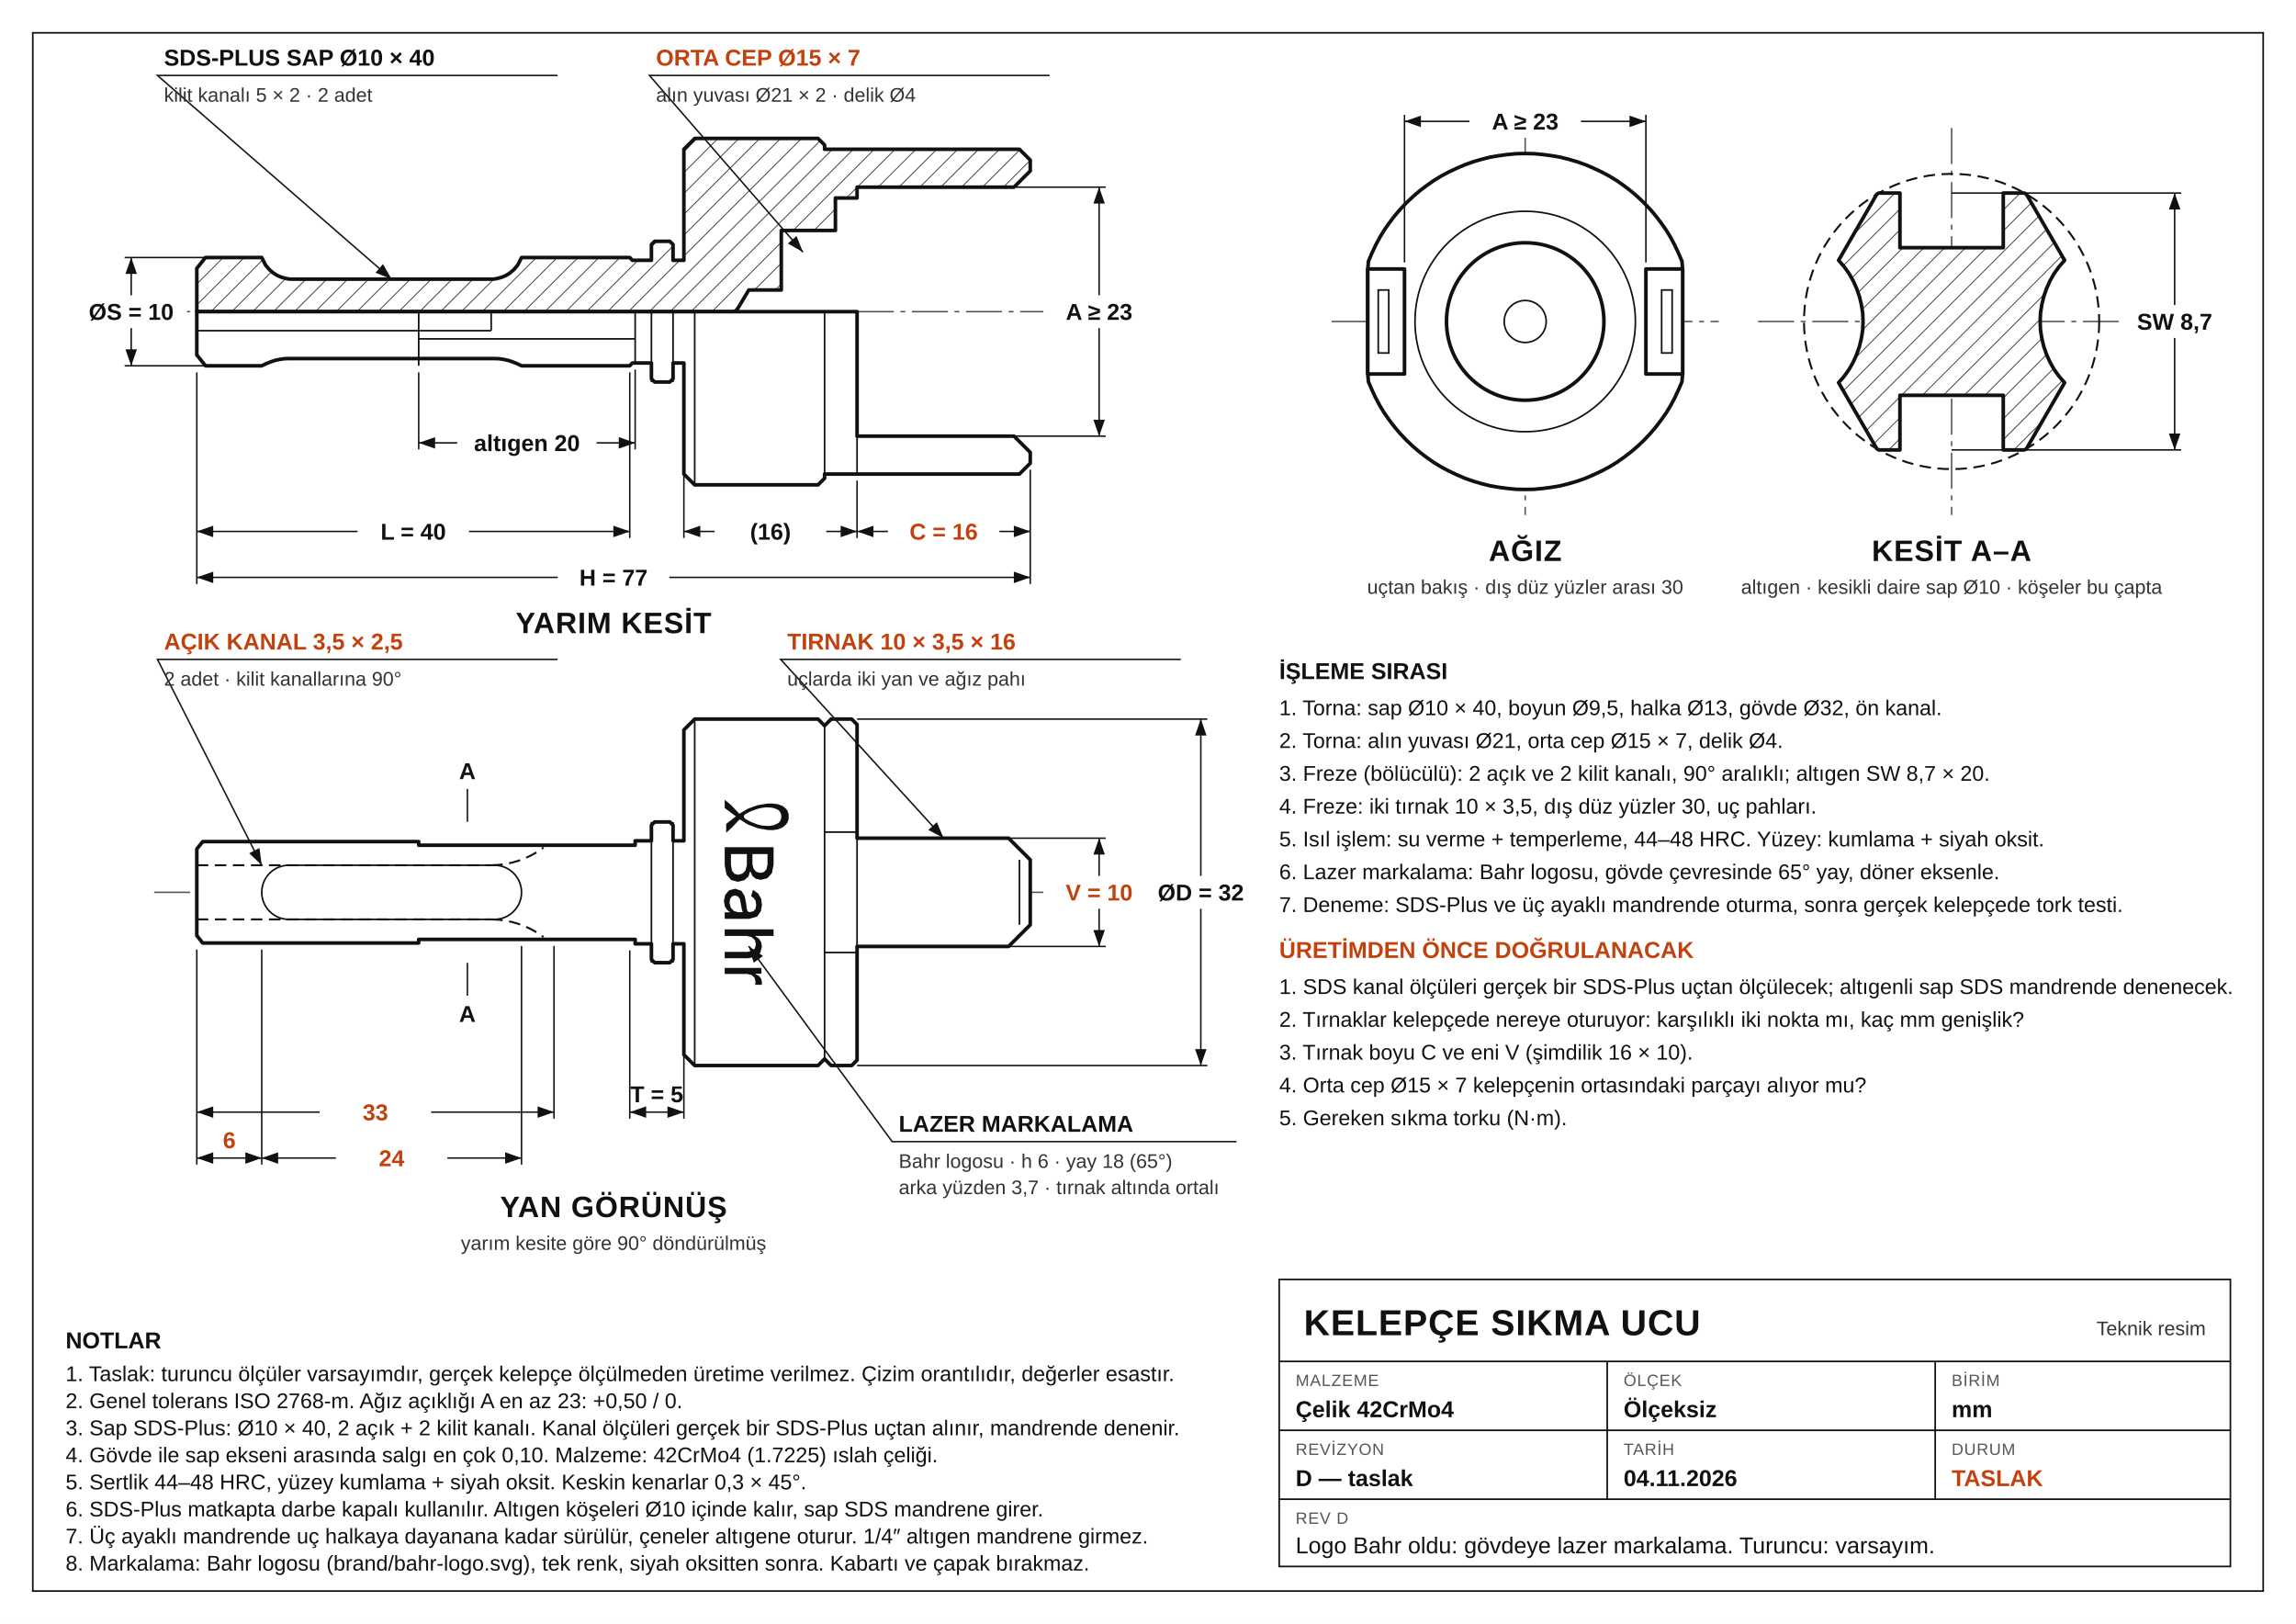
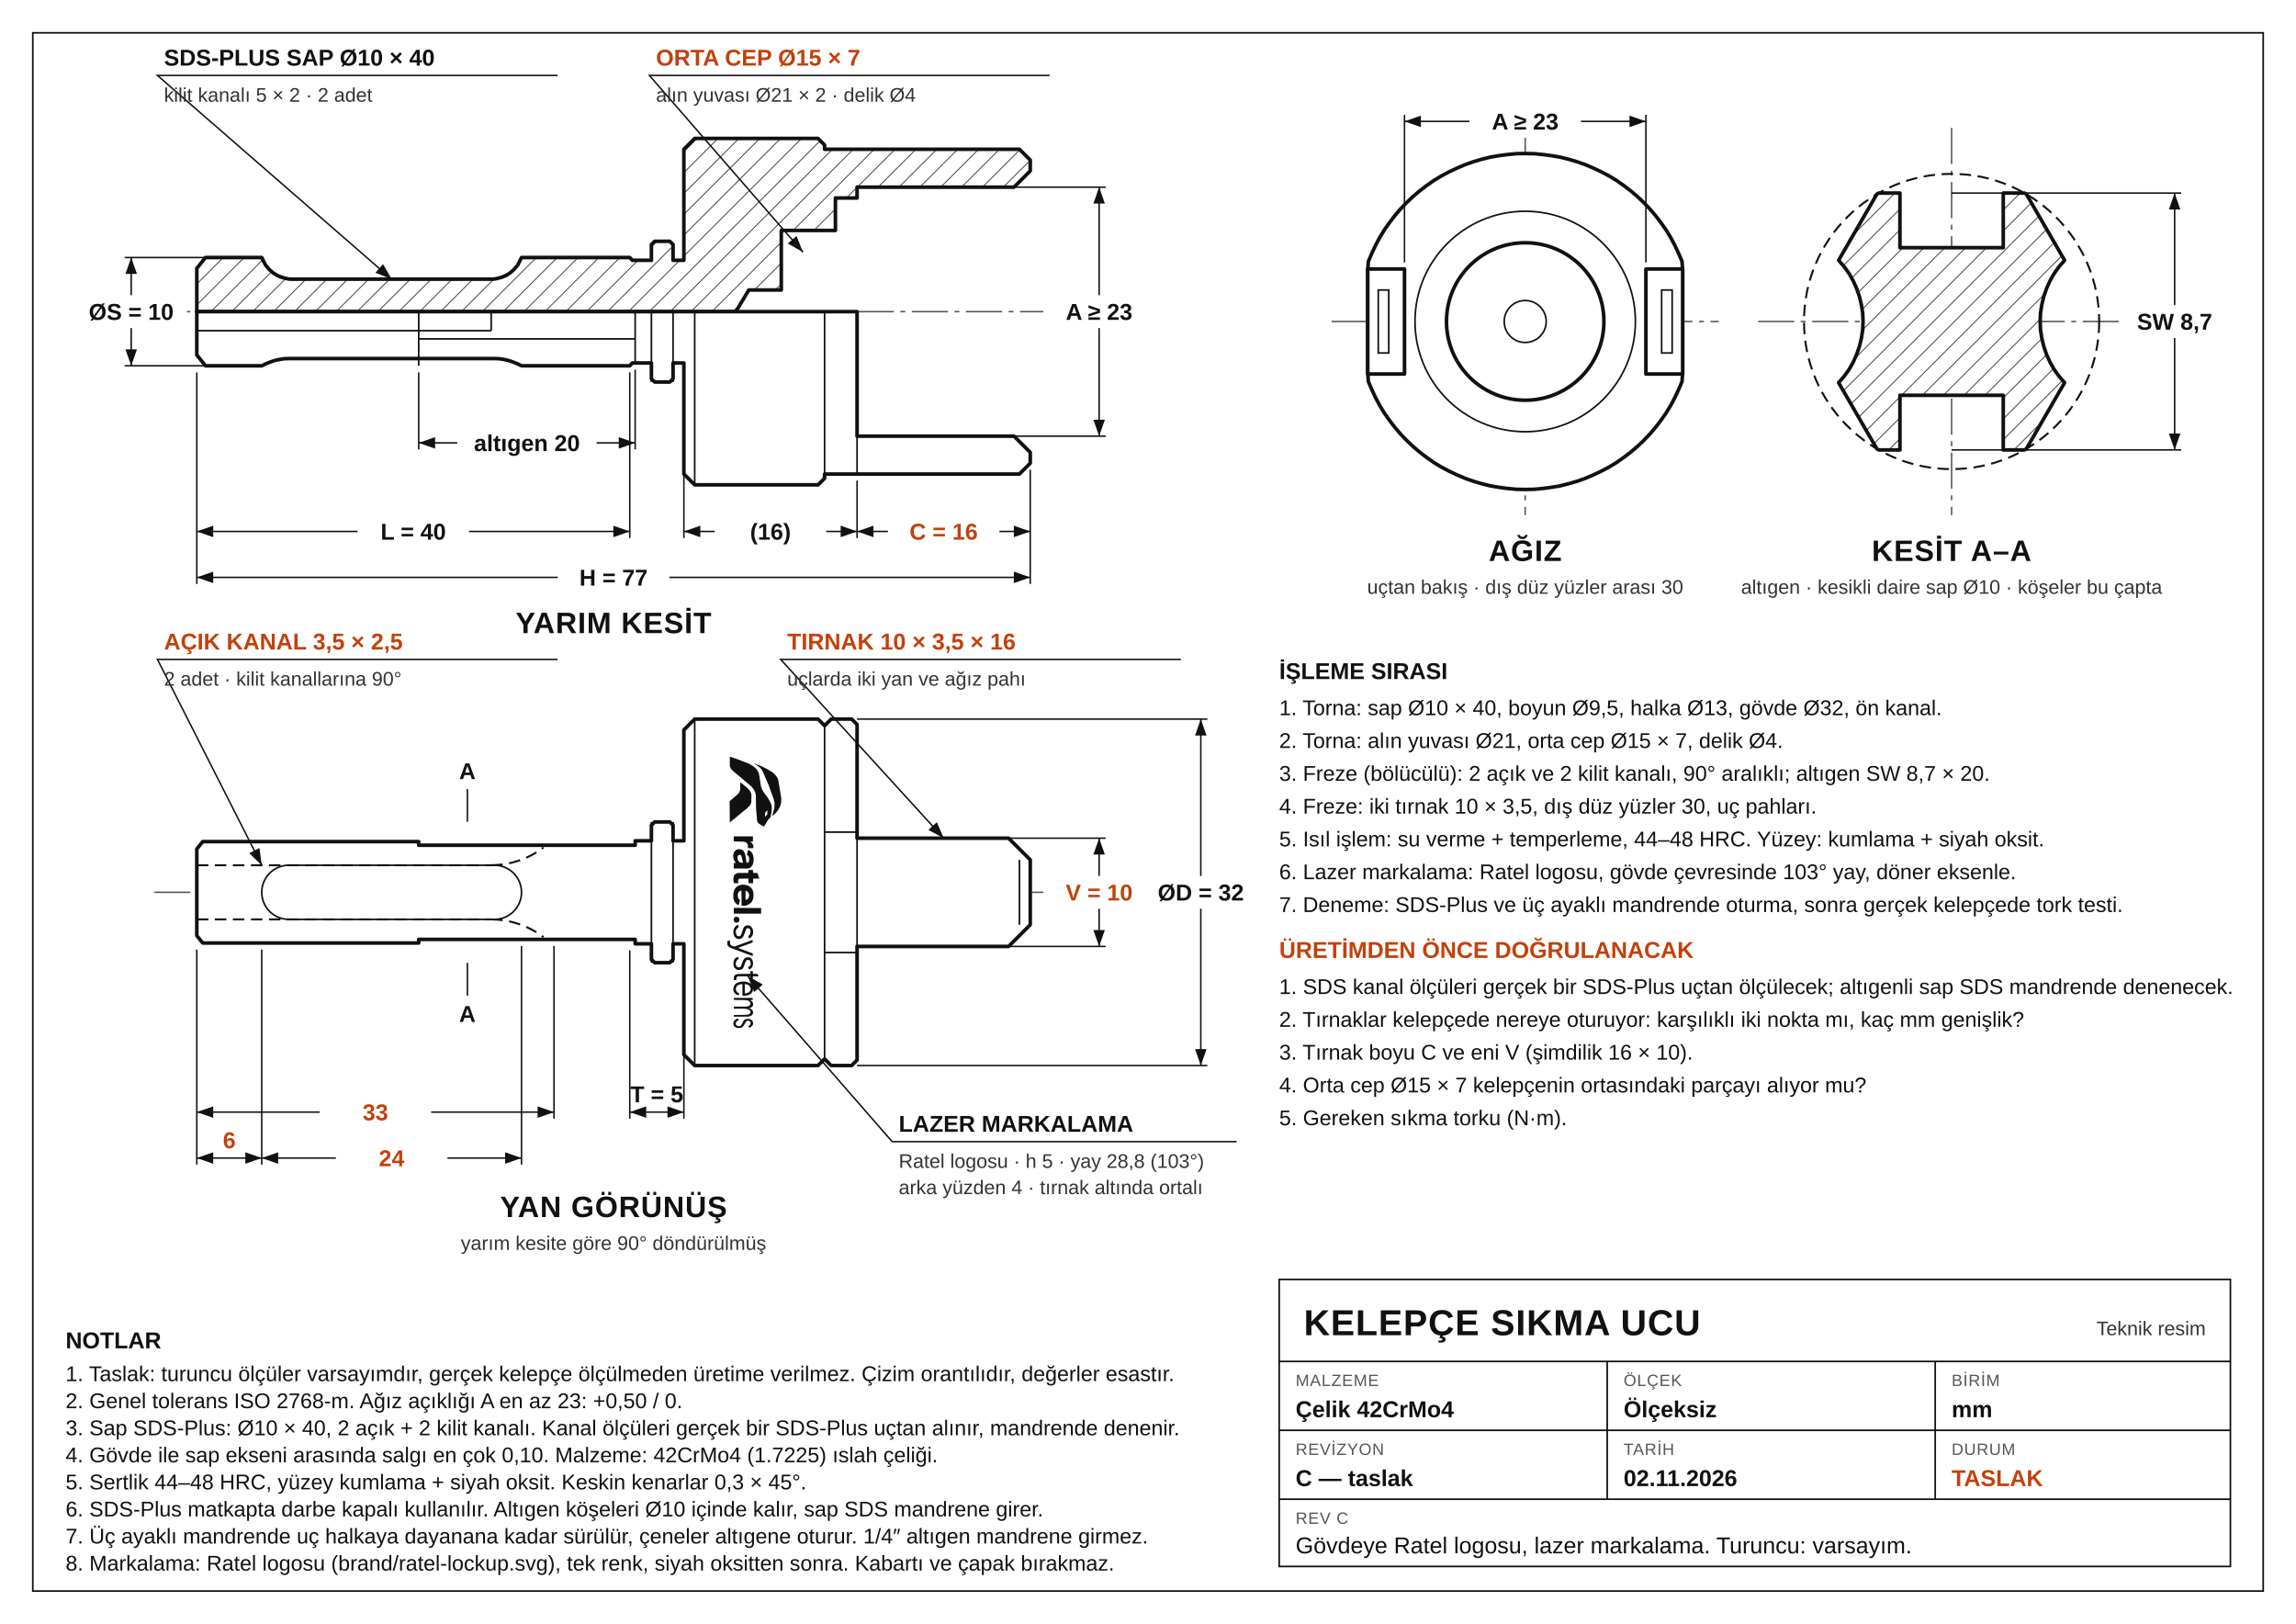
<svg xmlns="http://www.w3.org/2000/svg" viewBox="0 0 1400 990" width="1400" height="990" font-family="Arial, Helvetica, sans-serif">
  <defs>
    <marker id="arr" viewBox="0 0 10 10" refX="10" refY="5" markerWidth="10" markerHeight="10" markerUnits="userSpaceOnUse" orient="auto-start-reverse">
      <path d="M0,1.5 L10,5 L0,8.5 z" fill="#111" />
    </marker>
    <pattern id="h1" width="9" height="9" patternUnits="userSpaceOnUse" patternTransform="rotate(45)">
      <rect width="9" height="9" fill="#fff" />
      <line x1="0" y1="0" x2="0" y2="9" stroke="#111" stroke-width=".8" />
    </pattern>
    <style>
      .vis{stroke:#111;stroke-width:2.2;stroke-linejoin:round}
      polygon.vis:not([fill]){fill:#fff}
      .thin{fill:none;stroke:#111;stroke-width:1}
      .hid{fill:none;stroke:#111;stroke-width:1.2;stroke-dasharray:7 4}
      .ctr{fill:none;stroke:#555;stroke-width:0.9;stroke-dasharray:22 4 3 4}
      .dim{fill:none;stroke:#111;stroke-width:0.9}
      .dima{fill:none;stroke:#111;stroke-width:0.9;marker-start:url(#arr);marker-end:url(#arr)}
      .lead{fill:none;stroke:#111;stroke-width:0.9;marker-start:url(#arr)}
      .grid{fill:none;stroke:#111;stroke-width:1}
      .t{font-size:14px;fill:#111}
      .tb{font-size:14px;font-weight:700;fill:#111}
      .ts{font-size:12px;fill:#333}
      .tn{font-size:13px;fill:#111}
      .tl{font-size:10px;fill:#555;letter-spacing:.4px}
      .h{font-size:18px;font-weight:700;fill:#111;letter-spacing:.5px}
      .q{fill:#c2410c}
      .mark{fill:#111;stroke:none}
    </style>
  </defs>
  <rect x="0" y="0" width="1400" height="990" fill="#fff" />
  <rect x="20" y="20" width="1360" height="950" class="grid" stroke-width="1.6" />
  <g>
    <line class="ctr" x1="94" y1="190" x2="650.2" y2="190" />
    <polygon class="vis" fill="url(#h1)" points="120.0,190.0 120.0,163.6 125.3,157.0 159.6,157.0 161.9,161.6 164.3,164.4 166.6,166.4 169.0,167.9 171.3,168.9 173.7,169.6 176.0,170.1 178.3,170.2 299.3,170.2 301.6,170.1 303.9,169.6 306.3,168.9 308.6,167.9 311.0,166.4 313.3,164.4 315.7,161.6 318.0,157.0 384.0,157.0 385.6,158.7 397.2,158.7 397.2,149.1 399.2,147.1 408.4,147.1 410.4,149.1 410.4,158.7 417.0,158.7 417.0,91.0 423.6,84.4 498.8,84.4 502.8,88.4 502.8,91.0 621.6,91.0 628.2,97.6 628.2,104.2 618.3,114.1 522.6,114.1 522.6,120.7 509.4,120.7 509.4,140.5 476.4,140.5 476.4,176.8 456.6,176.8 448.7,190.0" />
    <polygon class="vis" points="120.0,190.0 120.0,216.4 125.3,223.0 159.6,223.0 162.3,221.7 165.1,220.6 167.8,219.7 170.6,219.1 173.3,218.7 176.1,218.6 301.5,218.6 304.3,218.7 307.0,219.1 309.8,219.7 312.5,220.6 315.3,221.7 318.0,223.0 384.0,223.0 385.6,221.3 397.2,221.3 397.2,230.9 399.2,232.9 408.4,232.9 410.4,230.9 410.4,221.3 417.0,221.3 417.0,289.0 423.6,295.6 498.8,295.6 502.8,291.6 502.8,289.0 621.6,289.0 628.2,282.4 628.2,275.8 618.3,265.9 522.6,265.9 522.6,190.0" />
    <line class="thin" x1="120" y1="201.6" x2="299.5" y2="201.6" />
    <line class="thin" x1="299.5" y1="190" x2="299.5" y2="201.6" />
    <line class="thin" x1="255.3" y1="206.6" x2="387.3" y2="206.6" />
    <line class="thin" x1="255.3" y1="190" x2="255.3" y2="223" />
    <line class="thin" x1="387.3" y1="190" x2="387.3" y2="221.3" />
    <line class="thin" x1="397.2" y1="190" x2="397.2" y2="232.9" />
    <line class="thin" x1="410.4" y1="190" x2="410.4" y2="232.9" />
    <line class="thin" x1="423.6" y1="190" x2="423.6" y2="295.6" />
    <line class="thin" x1="502.8" y1="190" x2="502.8" y2="291.6" />
    <line class="thin" x1="522.6" y1="265.9" x2="522.6" y2="289" />
    <line class="dim" x1="120" y1="227" x2="120" y2="356" />
    <line class="dim" x1="384" y1="227" x2="384" y2="328" />
    <line class="dim" x1="255.3" y1="227" x2="255.3" y2="274" />
    <line class="dim" x1="387.3" y1="225.3" x2="387.3" y2="274" />
    <line class="dim" x1="417" y1="225.3" x2="417" y2="328" />
    <line class="dim" x1="522.6" y1="293" x2="522.6" y2="328" />
    <line class="dim" x1="628.2" y1="286.4" x2="628.2" y2="356" />
    <line class="dim" x1="76" y1="157" x2="128" y2="157" />
    <line class="dim" x1="76" y1="223" x2="128" y2="223" />
    <line class="dim" x1="618.3" y1="114.1" x2="674.2" y2="114.1" />
    <line class="dim" x1="618.3" y1="265.9" x2="674.2" y2="265.9" />
    <line class="dima" x1="255.3" y1="270" x2="387.3" y2="270" />
    <rect x="278.8" y="260" width="85" height="20" fill="#fff" />
    <text class="tb" x="321.3" y="275" text-anchor="middle">altıgen 20</text>
    <line class="dima" x1="120" y1="324" x2="384" y2="324" />
    <rect x="218" y="314" width="68" height="20" fill="#fff" />
    <text class="tb" x="252" y="329" text-anchor="middle">L = 40</text>
    <line class="dima" x1="417" y1="324" x2="522.6" y2="324" />
    <rect x="435.8" y="314" width="68" height="20" fill="#fff" />
    <text class="tb" x="469.8" y="329" text-anchor="middle">(16)</text>
    <line class="dima" x1="522.6" y1="324" x2="628.2" y2="324" />
    <rect x="541.4" y="314" width="68" height="20" fill="#fff" />
    <text class="tb q" x="575.4" y="329" text-anchor="middle">C = 16</text>
    <line class="dima" x1="120" y1="352" x2="628.2" y2="352" />
    <rect x="340.1" y="342" width="68" height="20" fill="#fff" />
    <text class="tb" x="374.1" y="357" text-anchor="middle">H = 77</text>
    <line class="dima" x1="80" y1="157" x2="80" y2="223" />
    <rect x="46" y="180" width="68" height="20" fill="#fff" />
    <text class="tb" x="80" y="195" text-anchor="middle">ØS = 10</text>
    <line class="dima" x1="670.2" y1="114.1" x2="670.2" y2="265.9" />
    <rect x="636.2" y="180" width="68" height="20" fill="#fff" />
    <text class="tb" x="670.2" y="195" text-anchor="middle">A ≥ 23</text>
    <polyline class="lead" points="238.8,170.2 96,46 340,46" />
    <text class="tb" x="100" y="40">SDS-PLUS SAP Ø10 × 40</text>
    <text class="ts" x="100" y="62">kilit kanalı 5 × 2 · 2 adet</text>
    <polyline class="lead" points="489.6,153.7 396,46 640,46" />
    <text class="tb q" x="400" y="40">ORTA CEP Ø15 × 7</text>
    <text class="ts" x="400" y="62">alın yuvası Ø21 × 2 · delik Ø4</text>
    <text class="h" x="374.1" y="386" text-anchor="middle">YARIM KESİT</text>
  </g>
  <g>
    <line class="ctr" x1="94" y1="544" x2="650.2" y2="544" />
    <polygon class="vis" points="120.0,544.0 120.0,517.6 123.6,513.1 255.3,513.1 255.3,515.3 387.3,515.3 387.3,512.6 397.2,512.6 397.2,503.1 399.2,501.1 408.4,501.1 410.4,503.1 410.4,512.6 417.0,512.6 417.0,445.0 423.6,438.4 498.8,438.4 502.8,442.4 506.8,438.4 519.3,438.4 522.6,441.7 522.6,511.0 615.0,511.0 628.2,524.2 628.2,544.0 628.2,544.0 628.2,563.8 615.0,577.0 522.6,577.0 522.6,646.3 519.3,649.6 506.8,649.6 502.8,645.6 498.8,649.6 423.6,649.6 417.0,643.0 417.0,575.4 410.4,575.4 410.4,584.9 408.4,586.9 399.2,586.9 397.2,584.9 397.2,575.4 387.3,575.4 387.3,572.7 255.3,572.7 255.3,574.9 123.6,574.9 120.0,570.4 120.0,544.0" />
-     <path class="mark" fill-rule="evenodd" d="M441.9 487.6 445.8 490.8 450.8 496.1 456.1 493.0 461.9 490.9 468.0 489.9 471.2 489.9 474.4 490.3 477.3 491.4 479.3 493.1 480.1 494.1 480.9 496.5 480.9 499.1 480.6 500.3 480.1 501.5 479.3 502.6 477.3 504.4 474.4 505.6 471.2 506.1 468.0 506.0 461.9 504.9 456.1 502.7 451.0 499.5 446.6 504.2 442.8 507.7 442.8 502.3 448.7 497.7 441.9 492.6 441.9 487.6ZM453.5 497.7 453.9 498.6 454.6 499.3 457.9 501.1 462.4 502.8 464.7 503.3 467.2 503.5 469.7 503.5 472.1 503.0 474.4 501.9 475.3 501.1 475.9 500.1 476.3 499.0 476.4 497.8 476.3 496.6 475.9 495.5 475.3 494.5 474.4 493.7 472.1 492.7 469.7 492.3 467.2 492.2 464.7 492.5 462.3 493.0 457.8 494.6 454.4 496.4 453.8 497.0 453.5 497.7Z" />
-     <path class="mark" fill-rule="evenodd" d="M441.9 516.5 441.9 527.6 443.0 533.2 445.8 536.5 449.9 537.6 453.9 536.6 456.4 534.3 457.3 531.4 457.6 531.4 458.7 533.9 460.7 535.7 463.9 536.4 467.9 535.4 470.7 532.3 471.7 527.1 471.7 516.5ZM445.7 520.7 455.4 520.7 455.4 527.4 454.6 530.6 452.7 532.6 450.1 533.3 447.8 532.7 446.3 530.8 445.7 527.2ZM458.8 520.7 468.0 520.7 468.0 526.9 467.4 529.9 465.9 531.6 463.6 532.2 461.1 531.5 459.4 529.5 458.8 526.8ZM441.4 549.4 442.0 552.6 443.3 554.7 445.0 556.0 445.0 556.2 441.9 556.2 441.9 560.2 456.7 560.2 461.7 558.8 464.0 555.4 464.6 551.6 464.1 547.9 462.3 544.7 459.1 542.5 458.0 546.4 459.5 547.4 460.7 549.1 461.1 551.7 460.7 554.1 459.3 555.6 456.9 556.1 455.8 555.5 455.3 553.7 454.9 550.5 454.1 546.4 452.1 543.1 448.3 541.8 444.5 542.8 442.2 545.6 441.4 549.4ZM444.8 550.3 445.2 548.0 446.3 546.5 448.2 545.9 450.1 546.6 451.2 548.2 452.4 554.7 452.9 556.1 450.0 556.1 447.5 555.4 445.6 553.4 444.8 550.3ZM455.2 570.6 458.3 571.3 460.3 573.1 460.9 575.7 460.3 578.2 458.5 579.8 455.7 580.3 441.9 580.3 441.9 584.2 456.1 584.2 460.8 583.3 463.6 580.8 464.6 577.0 464.1 574.4 462.7 572.2 460.3 570.6 471.7 570.6 471.7 566.6 441.9 566.6 441.9 570.6ZM441.9 590.1 441.9 593.8 455.7 593.8 458.3 594.4 460.1 596.1 460.7 598.5 460.5 600.4 464.5 600.4 464.6 598.8 464.1 596.7 462.8 595.0 460.8 593.9 460.8 593.6 464.3 593.6 464.3 590.1Z" />
-     <polyline class="lead" points="456.5,576.8 544,696 754,696" />
+     <path class="mark" fill-rule="evenodd" d="M470.6 492.2 470.3 490.5 469.5 488.7 468.2 486.4 465.4 482.6 464.5 480.9 464.0 479.3 462.8 471.8 462.3 470.5 461.2 468.8 459.5 467.3 456.7 465.6 449.5 462.8 445.0 461.3 445.0 467.1 445.6 468.6 446.8 469.9 458.1 479.4 459.5 481.1 460.4 482.8 460.9 484.7 461.0 492.8 461.6 499.9 461.9 501.1 462.3 501.8 464.2 503.1 465.9 503.9 468.4 499.7 469.8 498.3 470.5 494.9 470.6 492.2ZM468.0 494.3 467.9 494.1 467.3 494.6 466.5 495.6 466.5 498.0 467.8 496.6 468.0 494.3ZM458.2 484.5 457.8 483.1 457.0 481.7 454.9 479.7 451.4 476.9 451.3 481.7 450.6 483.3 450.0 484.1 444.9 488.4 445.0 501.4 455.6 492.7 457.0 491.4 457.7 490.3 458.1 489.0 458.2 484.5Z" />
+     <path class="mark" fill-rule="evenodd" d="M476.4 486.7 474.6 475.8 474.2 474.5 473.2 472.9 471.2 471.0 468.2 469.1 464.5 467.2 459.8 465.4 463.3 467.9 464.3 469.0 465.1 470.4 468.6 478.5 471.8 487.2 472.3 489.6 472.2 492.5 470.8 497.6 473.0 495.7 474.4 493.9 475.3 492.4 476.0 490.7 476.3 489.4 476.4 486.7Z" />
+     <path class="mark" fill-rule="evenodd" d="M464.1 553.6 447.5 553.5 447.4 556.8 447.6 557.0 464.1 557.0 464.1 553.6ZM462.9 535.3 461.9 532.3 459.2 532.1 459.1 530.4 456.5 530.4 456.2 532.2 450.4 532.2 449.6 532.3 448.4 532.9 447.7 533.5 447.4 534.3 447.1 536.3 447.5 538.4 450.1 538.5 450.1 536.5 450.4 536.0 450.8 535.7 456.3 535.6 456.4 538.4 459.0 538.5 459.2 538.4 459.2 535.7 462.9 535.6 462.9 535.3ZM462.5 594.9 461.9 593.8 459.1 593.7 459.0 592.1 457.6 592.0 457.5 593.7 449.9 593.8 448.8 594.1 448.1 594.5 447.6 595.1 447.4 597.0 447.5 597.5 448.9 597.6 449.1 595.9 449.5 595.5 450.1 595.2 457.3 595.2 457.5 595.3 457.5 597.6 458.9 597.7 459.1 595.2 462.4 595.2 462.5 594.9ZM459.5 523.0 459.1 521.1 458.4 519.7 457.2 518.6 456.1 518.3 455.4 521.1 456.2 521.7 456.6 522.3 456.8 523.3 456.8 524.6 456.4 525.7 455.8 526.0 455.2 526.0 454.4 520.9 453.6 519.0 452.8 518.3 451.7 517.8 450.2 517.7 448.9 518.1 447.6 519.4 447.1 521.2 447.1 522.7 447.3 523.7 448.0 525.2 448.8 526.0 447.4 526.2 447.4 529.5 455.8 529.5 457.3 529.1 458.4 528.1 459.1 526.8 459.5 525.2 459.5 523.0ZM459.5 545.3 459.3 543.8 458.9 542.6 458.2 541.5 457.3 540.7 456.5 540.1 455.2 539.6 453.3 539.3 452.1 539.4 450.8 539.8 449.8 540.2 448.8 541.0 447.9 542.2 447.2 544.3 447.1 546.0 447.2 547.7 447.6 549.1 448.3 550.3 449.4 551.4 450.2 551.8 450.4 551.7 451.3 548.8 450.6 548.2 450.0 547.3 449.8 545.4 450.1 544.5 450.5 543.7 451.2 543.2 452.1 542.9 452.2 552.1 453.7 552.2 454.8 552.1 456.9 551.2 458.5 549.7 459.3 547.8 459.5 545.3ZM459.4 515.7 458.7 514.1 457.4 513.2 459.1 513.0 459.1 509.9 447.4 509.9 447.4 513.0 453.1 513.1 454.6 513.4 455.4 514.0 456.0 515.0 456.1 517.1 459.3 517.1 459.4 515.7ZM459.2 611.7 458.7 610.6 457.3 609.7 459.0 609.6 458.9 608.4 447.5 608.4 447.5 609.6 454.0 609.7 455.3 609.8 456.3 610.1 457.0 610.6 457.6 611.6 457.4 612.7 456.2 613.5 454.6 613.7 447.5 613.7 447.5 614.9 453.4 614.9 455.5 615.1 457.1 615.9 457.5 616.4 457.6 617.1 457.3 617.9 456.3 618.5 454.3 618.7 447.5 618.8 447.4 619.8 455.8 619.8 457.2 619.6 458.2 619.1 458.7 618.7 459.1 618.0 459.2 616.6 458.3 615.4 456.9 614.6 458.2 614.1 458.8 613.6 459.2 612.8 459.2 611.7ZM459.2 586.9 458.8 585.3 457.9 584.1 456.6 583.6 455.1 583.7 454.1 584.2 453.3 585.2 451.7 589.2 451.1 589.7 450.1 589.8 449.2 589.2 448.8 588.5 448.6 587.4 449.1 585.8 449.6 585.2 450.5 584.6 449.9 583.3 448.7 583.9 447.8 584.9 447.3 586.2 447.2 588.0 447.6 589.7 448.8 590.9 450.0 591.4 451.7 591.2 452.6 590.8 453.3 589.9 454.5 586.6 455.0 585.6 455.8 585.2 456.5 585.2 457.3 585.7 457.7 586.8 457.7 588.0 457.4 588.7 456.1 589.9 456.9 591.1 458.1 590.3 458.7 589.5 459.1 588.4 459.2 586.9ZM459.2 567.3 458.7 565.8 457.6 564.6 456.4 564.1 454.8 564.3 453.8 565.0 453.3 565.8 452.2 569.2 451.6 570.3 450.9 570.8 450.0 570.8 449.4 570.4 449.0 569.8 448.6 568.0 448.7 567.3 449.3 566.2 450.5 565.2 450.1 564.0 449.9 563.8 448.4 564.7 447.5 566.2 447.1 568.0 447.3 569.6 447.8 570.9 448.8 572.0 450.3 572.5 451.7 572.3 452.4 571.9 453.3 570.9 455.0 566.4 455.6 565.9 456.6 565.9 457.4 566.6 457.7 567.8 457.4 569.5 456.2 570.9 456.9 572.2 458.1 571.3 458.9 570.2 459.2 569.0 459.2 567.3ZM459.2 602.3 458.6 600.7 457.9 599.9 456.9 599.2 455.1 598.5 452.2 598.4 449.8 599.0 448.4 599.9 447.8 600.7 447.4 601.6 447.1 603.2 447.3 604.3 447.9 605.4 449.1 606.4 450.3 606.8 450.8 605.6 449.7 605.1 449.0 604.3 448.7 603.1 448.9 601.8 449.5 601.0 450.4 600.4 451.9 600.0 452.7 600.0 452.7 607.0 454.3 607.1 456.5 606.6 458.1 605.6 459.0 604.3 459.2 602.3ZM459.2 623.5 458.8 622.4 458.0 621.6 456.8 621.2 455.1 621.2 454.3 621.5 453.5 622.1 452.2 624.6 451.7 625.3 450.7 625.7 449.7 625.5 448.9 625.0 448.6 623.9 449.1 622.7 450.5 621.9 450.0 621.0 449.8 621.0 448.8 621.3 447.8 622.2 447.3 623.0 447.1 624.2 447.6 625.5 448.5 626.3 449.6 626.7 451.5 626.7 452.3 626.4 453.2 625.7 455.0 622.7 455.7 622.3 456.7 622.4 457.5 622.9 457.7 623.8 457.3 625.0 456.1 625.7 456.9 626.5 457.7 626.2 458.6 625.5 459.1 624.6 459.2 623.5ZM459.0 581.3 450.0 577.9 458.9 574.6 458.9 573.0 447.8 577.1 446.1 576.5 445.4 575.9 445.1 574.9 445.2 573.5 443.6 573.6 443.4 575.0 443.7 576.4 444.3 577.1 445.5 577.9 458.8 582.8 459.0 582.8 459.0 581.3ZM457.7 602.6 457.3 601.5 456.5 600.6 455.3 600.1 454.1 600.0 454.2 605.7 455.3 605.5 456.8 604.9 457.6 603.8 457.7 602.6ZM456.8 545.5 456.5 544.5 456.1 543.9 455.3 543.2 454.6 543.0 454.6 548.6 455.6 548.3 456.3 547.7 456.7 546.5 456.8 545.5ZM453.0 525.8 452.1 521.8 451.5 521.2 450.6 521.2 450.0 521.7 449.7 522.3 449.7 523.5 450.1 524.6 450.7 525.4 451.4 525.8 452.7 526.1 452.9 526.0 453.0 525.8Z" />
+     <path class="mark" fill-rule="evenodd" d="M450.8 560.3 450.6 559.6 449.9 559.1 449.6 558.9 448.7 558.9 447.9 559.3 447.5 559.8 447.3 561.1 448.0 562.2 448.4 562.5 449.4 562.5 450.3 562.1 450.6 561.7 450.8 561.2 450.8 560.3Z" />
+     <polyline class="lead" points="455.9,595 544,696 754,696" />
    <text class="tb" x="548" y="690">LAZER MARKALAMA</text>
-     <text class="ts" x="548" y="712">Bahr logosu · h 6 · yay 18 (65°)</text>
-     <text class="ts" x="548" y="728">arka yüzden 3,7 · tırnak altında ortalı</text>
+     <text class="ts" x="548" y="712">Ratel logosu · h 5 · yay 28,8 (103°)</text>
+     <text class="ts" x="548" y="728">arka yüzden 4 · tırnak altında ortalı</text>
    <path class="thin" d="M176.1 527.5 H301.5 A16.5 16.5 0 0 1 301.5 560.5 H176.1 A16.5 16.5 0 0 1 176.1 527.5 Z" />
    <line class="hid" x1="120" y1="527.5" x2="299.5" y2="527.5" />
    <line class="hid" x1="120" y1="560.5" x2="299.5" y2="560.5" />
    <polyline class="hid" points="299.5,527.5 303.7,527.3 308.0,526.8 312.2,525.9 316.3,524.7 320.3,523.2 324.2,521.3 327.9,519.2 331.4,516.7" />
    <polyline class="hid" points="299.5,560.5 303.7,560.7 308.0,561.2 312.2,562.1 316.3,563.3 320.3,564.8 324.2,566.7 327.9,568.8 331.4,571.3" />
    <line class="thin" x1="397.2" y1="586.9" x2="397.2" y2="501.1" />
    <line class="thin" x1="410.4" y1="586.9" x2="410.4" y2="501.1" />
    <line class="thin" x1="423.6" y1="649.6" x2="423.6" y2="438.4" />
    <line class="thin" x1="502.8" y1="645.6" x2="502.8" y2="442.4" />
    <line class="thin" x1="522.6" y1="577" x2="522.6" y2="511" />
    <line class="thin" x1="502.8" y1="507.3" x2="522.6" y2="507.3" />
    <line class="thin" x1="502.8" y1="580.7" x2="522.6" y2="580.7" />
    <line class="thin" x1="621.6" y1="563.8" x2="621.6" y2="524.2" />
    <path class="dim" d="M285 481 V501 M285 587 V607" />
    <text class="tb" x="285" y="475" text-anchor="middle">A</text>
    <text class="tb" x="285" y="623" text-anchor="middle">A</text>
    <line class="dim" x1="120" y1="578.9" x2="120" y2="710" />
    <line class="dim" x1="159.6" y1="578.9" x2="159.6" y2="710" />
    <line class="dim" x1="318" y1="576.7" x2="318" y2="710" />
    <line class="dim" x1="337.8" y1="576.7" x2="337.8" y2="682" />
    <line class="dim" x1="384" y1="579.4" x2="384" y2="682" />
    <line class="dim" x1="417" y1="579.4" x2="417" y2="682" />
    <line class="dim" x1="615" y1="511" x2="674.2" y2="511" />
    <line class="dim" x1="615" y1="577" x2="674.2" y2="577" />
    <line class="dim" x1="522.6" y1="438.4" x2="736.2" y2="438.4" />
    <line class="dim" x1="522.6" y1="649.6" x2="736.2" y2="649.6" />
    <line class="dima" x1="120" y1="678" x2="337.8" y2="678" />
    <rect x="194.9" y="668" width="68" height="20" fill="#fff" />
    <text class="tb q" x="228.9" y="683" text-anchor="middle">33</text>
    <line class="dima" x1="384" y1="678" x2="417" y2="678" />
    <text class="tb" x="400.5" y="672" text-anchor="middle">T = 5</text>
    <line class="dima" x1="120" y1="706" x2="159.6" y2="706" />
    <text class="tb q" x="139.8" y="700" text-anchor="middle">6</text>
    <line class="dima" x1="159.6" y1="706" x2="318" y2="706" />
    <rect x="204.8" y="696" width="68" height="20" fill="#fff" />
    <text class="tb q" x="238.8" y="711" text-anchor="middle">24</text>
    <line class="dima" x1="670.2" y1="511" x2="670.2" y2="577" />
    <rect x="636.2" y="534" width="68" height="20" fill="#fff" />
    <text class="tb q" x="670.2" y="549" text-anchor="middle">V = 10</text>
    <line class="dima" x1="732.2" y1="438.4" x2="732.2" y2="649.6" />
    <rect x="698.2" y="534" width="68" height="20" fill="#fff" />
    <text class="tb" x="732.2" y="549" text-anchor="middle">ØD = 32</text>
    <polyline class="lead" points="159.6,527.5 96,402 340,402" />
    <text class="tb q" x="100" y="396">AÇIK KANAL 3,5 × 2,5</text>
    <text class="ts" x="100" y="418">2 adet · kilit kanallarına 90°</text>
    <polyline class="lead" points="575.4,511 476,402 720,402" />
    <text class="tb q" x="480" y="396">TIRNAK 10 × 3,5 × 16</text>
    <text class="ts" x="480" y="418">uçlarda iki yan ve ağız pahı</text>
    <text class="h" x="374.1" y="742" text-anchor="middle">YAN GÖRÜNÜŞ</text>
    <text class="ts" x="374.1" y="762" text-anchor="middle">yarım kesite göre 90° döndürülmüş</text>
  </g>
  <g>
    <line class="ctr" x1="812" y1="196" x2="1048" y2="196" />
    <line class="ctr" x1="930" y1="78" x2="930" y2="314" />
    <polygon class="vis" style="fill:#fff" points="1026.0,196.0 1026.0,201.4 1026.0,206.7 1026.0,212.0 1026.0,217.3 1026.0,222.5 1026.0,227.6 1025.6,232.7 1023.5,237.6 1021.2,242.5 1018.7,247.2 1015.9,251.8 1012.8,256.2 1009.6,260.4 1006.1,264.5 1002.4,268.4 998.5,272.1 994.4,275.6 990.2,278.8 985.8,281.9 981.2,284.7 976.5,287.2 971.6,289.5 966.7,291.6 961.6,293.4 956.5,294.9 951.3,296.2 946.0,297.1 940.7,297.8 935.4,298.3 930.0,298.4 924.6,298.3 919.3,297.8 914.0,297.1 908.7,296.2 903.5,294.9 898.4,293.4 893.3,291.6 888.4,289.5 883.5,287.2 878.8,284.7 874.2,281.9 869.8,278.8 865.6,275.6 861.5,272.1 857.6,268.4 853.9,264.5 850.4,260.4 847.2,256.2 844.1,251.8 841.3,247.2 838.8,242.5 836.5,237.6 834.4,232.7 834.0,227.6 834.0,222.5 834.0,217.3 834.0,212.0 834.0,206.7 834.0,201.4 834.0,196.0 834.0,190.6 834.0,185.3 834.0,180.0 834.0,174.7 834.0,169.5 834.0,164.4 834.4,159.3 836.5,154.4 838.8,149.5 841.3,144.8 844.1,140.2 847.2,135.8 850.4,131.6 853.9,127.5 857.6,123.6 861.5,119.9 865.6,116.4 869.8,113.2 874.2,110.1 878.8,107.3 883.5,104.8 888.4,102.5 893.3,100.4 898.4,98.6 903.5,97.1 908.7,95.8 914.0,94.9 919.3,94.2 924.6,93.7 930.0,93.6 935.4,93.7 940.7,94.2 946.0,94.9 951.3,95.8 956.5,97.1 961.6,98.6 966.7,100.4 971.6,102.5 976.5,104.8 981.2,107.3 985.8,110.1 990.2,113.2 994.4,116.4 998.5,119.9 1002.4,123.6 1006.1,127.5 1009.6,131.6 1012.8,135.8 1015.9,140.2 1018.7,144.8 1021.2,149.5 1023.5,154.4 1025.6,159.3 1026.0,164.4 1026.0,169.5 1026.0,174.7 1026.0,180.0 1026.0,185.3 1026.0,190.6" />
    <circle class="thin" cx="930" cy="196" r="67.2" />
    <circle class="vis" style="fill:none" cx="930" cy="196" r="48" />
    <circle class="thin" cx="930" cy="196" r="12.8" />
    <polygon class="vis" style="fill:#fff" points="856.4,164.0 834.0,164.0 834.0,228.0 856.4,228.0" />
    <polygon class="thin" points="846.8,176.8 840.4,176.8 840.4,215.2 846.8,215.2" />
    <polygon class="vis" style="fill:#fff" points="1003.6,164.0 1026.0,164.0 1026.0,228.0 1003.6,228.0" />
    <polygon class="thin" points="1013.2,176.8 1019.6,176.8 1019.6,215.2 1013.2,215.2" />
    <line class="dim" x1="856.4" y1="160" x2="856.4" y2="70" />
    <line class="dim" x1="1003.6" y1="160" x2="1003.6" y2="70" />
    <line class="dima" x1="856.4" y1="74" x2="1003.6" y2="74" />
    <rect x="896" y="64" width="68" height="20" fill="#fff" />
    <text class="tb" x="930" y="79" text-anchor="middle">A ≥ 23</text>
    <text class="h" x="930" y="342" text-anchor="middle">AĞIZ</text>
    <text class="ts" x="930" y="362" text-anchor="middle">uçtan bakış · dış düz yüzler arası 30</text>
  </g>
  <g>
    <line class="ctr" x1="1072" y1="196" x2="1308" y2="196" />
    <line class="ctr" x1="1190" y1="78" x2="1190" y2="314" />
    <polygon class="vis" fill="url(#h1)" points="1244.0,196.0 1244.2,201.1 1245.0,206.2 1246.2,211.2 1247.9,216.1 1250.0,220.8 1252.5,225.2 1255.5,229.4 1258.9,233.3 1235.6,273.6 1234.4,274.3 1221.5,274.3 1221.5,241.0 1190.0,241.0 1190.0,241.0 1158.5,241.0 1158.5,274.3 1145.6,274.3 1144.4,273.6 1121.1,233.3 1124.5,229.4 1127.5,225.2 1130.0,220.8 1132.1,216.1 1133.8,211.2 1135.0,206.2 1135.8,201.1 1136.0,196.0 1136.0,196.0 1135.8,190.9 1135.0,185.8 1133.8,180.8 1132.1,175.9 1130.0,171.2 1127.5,166.8 1124.5,162.6 1121.1,158.7 1144.4,118.4 1145.6,117.7 1158.5,117.7 1158.5,151.0 1190.0,151.0 1190.0,151.0 1221.5,151.0 1221.5,117.7 1234.4,117.7 1235.6,118.4 1258.9,158.7 1255.5,162.6 1252.5,166.8 1250.0,171.2 1247.9,175.9 1246.2,180.8 1245.0,185.8 1244.2,190.9 1244.0,196.0" />
    <circle class="hid" cx="1190" cy="196" r="90" />
    <line class="dim" x1="1190" y1="117.7" x2="1330" y2="117.7" />
    <line class="dim" x1="1190" y1="274.3" x2="1330" y2="274.3" />
    <line class="dima" x1="1326" y1="117.7" x2="1326" y2="274.3" />
    <rect x="1292" y="186" width="68" height="20" fill="#fff" />
    <text class="tb" x="1326" y="201" text-anchor="middle">SW 8,7</text>
    <text class="h" x="1190" y="342" text-anchor="middle">KESİT A–A</text>
    <text class="ts" x="1190" y="362" text-anchor="middle">altıgen · kesikli daire sap Ø10 · köşeler bu çapta</text>
  </g>
  <g>
    <text class="tb" x="780" y="414">İŞLEME SIRASI</text>
    <text class="tn" x="780" y="436">1. Torna: sap Ø10 × 40, boyun Ø9,5, halka Ø13, gövde Ø32, ön kanal.</text>
    <text class="tn" x="780" y="456">2. Torna: alın yuvası Ø21, orta cep Ø15 × 7, delik Ø4.</text>
    <text class="tn" x="780" y="476">3. Freze (bölücülü): 2 açık ve 2 kilit kanalı, 90° aralıklı; altıgen SW 8,7 × 20.</text>
    <text class="tn" x="780" y="496">4. Freze: iki tırnak 10 × 3,5, dış düz yüzler 30, uç pahları.</text>
    <text class="tn" x="780" y="516">5. Isıl işlem: su verme + temperleme, 44–48 HRC. Yüzey: kumlama + siyah oksit.</text>
-     <text class="tn" x="780" y="536">6. Lazer markalama: Bahr logosu, gövde çevresinde 65° yay, döner eksenle.</text>
+     <text class="tn" x="780" y="536">6. Lazer markalama: Ratel logosu, gövde çevresinde 103° yay, döner eksenle.</text>
    <text class="tn" x="780" y="556">7. Deneme: SDS-Plus ve üç ayaklı mandrende oturma, sonra gerçek kelepçede tork testi.</text>
    <text class="tb q" x="780" y="584">ÜRETİMDEN ÖNCE DOĞRULANACAK</text>
    <text class="tn" x="780" y="606">1. SDS kanal ölçüleri gerçek bir SDS-Plus uçtan ölçülecek; altıgenli sap SDS mandrende denenecek.</text>
    <text class="tn" x="780" y="626">2. Tırnaklar kelepçede nereye oturuyor: karşılıklı iki nokta mı, kaç mm genişlik?</text>
    <text class="tn" x="780" y="646">3. Tırnak boyu C ve eni V (şimdilik 16 × 10).</text>
    <text class="tn" x="780" y="666">4. Orta cep Ø15 × 7 kelepçenin ortasındaki parçayı alıyor mu?</text>
    <text class="tn" x="780" y="686">5. Gereken sıkma torku (N·m).</text>
  </g>
  <g>
    <text class="tb" x="40" y="822">NOTLAR</text>
    <text class="tn" x="40" y="842">1. Taslak: turuncu ölçüler varsayımdır, gerçek kelepçe ölçülmeden üretime verilmez. Çizim orantılıdır, değerler esastır.</text>
    <text class="tn" x="40" y="858.5">2. Genel tolerans ISO 2768-m. Ağız açıklığı A en az 23: +0,50 / 0.</text>
    <text class="tn" x="40" y="875">3. Sap SDS-Plus: Ø10 × 40, 2 açık + 2 kilit kanalı. Kanal ölçüleri gerçek bir SDS-Plus uçtan alınır, mandrende denenir.</text>
    <text class="tn" x="40" y="891.5">4. Gövde ile sap ekseni arasında salgı en çok 0,10. Malzeme: 42CrMo4 (1.7225) ıslah çeliği.</text>
    <text class="tn" x="40" y="908">5. Sertlik 44–48 HRC, yüzey kumlama + siyah oksit. Keskin kenarlar 0,3 × 45°.</text>
    <text class="tn" x="40" y="924.5">6. SDS-Plus matkapta darbe kapalı kullanılır. Altıgen köşeleri Ø10 içinde kalır, sap SDS mandrene girer.</text>
    <text class="tn" x="40" y="941">7. Üç ayaklı mandrende uç halkaya dayanana kadar sürülür, çeneler altıgene oturur. 1/4″ altıgen mandrene girmez.</text>
-     <text class="tn" x="40" y="957.5">8. Markalama: Bahr logosu (brand/bahr-logo.svg), tek renk, siyah oksitten sonra. Kabartı ve çapak bırakmaz.</text>
+     <text class="tn" x="40" y="957.5">8. Markalama: Ratel logosu (brand/ratel-lockup.svg), tek renk, siyah oksitten sonra. Kabartı ve çapak bırakmaz.</text>
  </g>
  <g>
    <rect x="780" y="780" width="580" height="175" class="grid" stroke-width="1.6" />
    <path class="grid" d="M780 830 H1360 M780 872 H1360 M780 914 H1360" />
    <path class="grid" d="M980 830 V914 M1180 830 V914" />
    <text x="795" y="814" font-size="22" font-weight="700" fill="#111" letter-spacing=".5">KELEPÇE SIKMA UCU</text>
    <text class="ts" x="1345" y="814" text-anchor="end">Teknik resim</text>
    <text class="tl" x="790" y="845">MALZEME</text>
    <text class="tb" x="790" y="864">Çelik 42CrMo4</text>
    <text class="tl" x="990" y="845">ÖLÇEK</text>
    <text class="tb" x="990" y="864">Ölçeksiz</text>
    <text class="tl" x="1190" y="845">BİRİM</text>
    <text class="tb" x="1190" y="864">mm</text>
    <text class="tl" x="790" y="887">REVİZYON</text>
-     <text class="tb" x="790" y="906">D — taslak</text>
+     <text class="tb" x="790" y="906">C — taslak</text>
    <text class="tl" x="990" y="887">TARİH</text>
-     <text class="tb" x="990" y="906">04.11.2026</text>
+     <text class="tb" x="990" y="906">02.11.2026</text>
    <text class="tl" x="1190" y="887">DURUM</text>
    <text class="tb q" x="1190" y="906">TASLAK</text>
-     <text class="tl" x="790" y="929">REV D</text>
-     <text class="t" x="790" y="947">Logo Bahr oldu: gövdeye lazer markalama. Turuncu: varsayım.</text>
+     <text class="tl" x="790" y="929">REV C</text>
+     <text class="t" x="790" y="947">Gövdeye Ratel logosu, lazer markalama. Turuncu: varsayım.</text>
  </g>
</svg>
